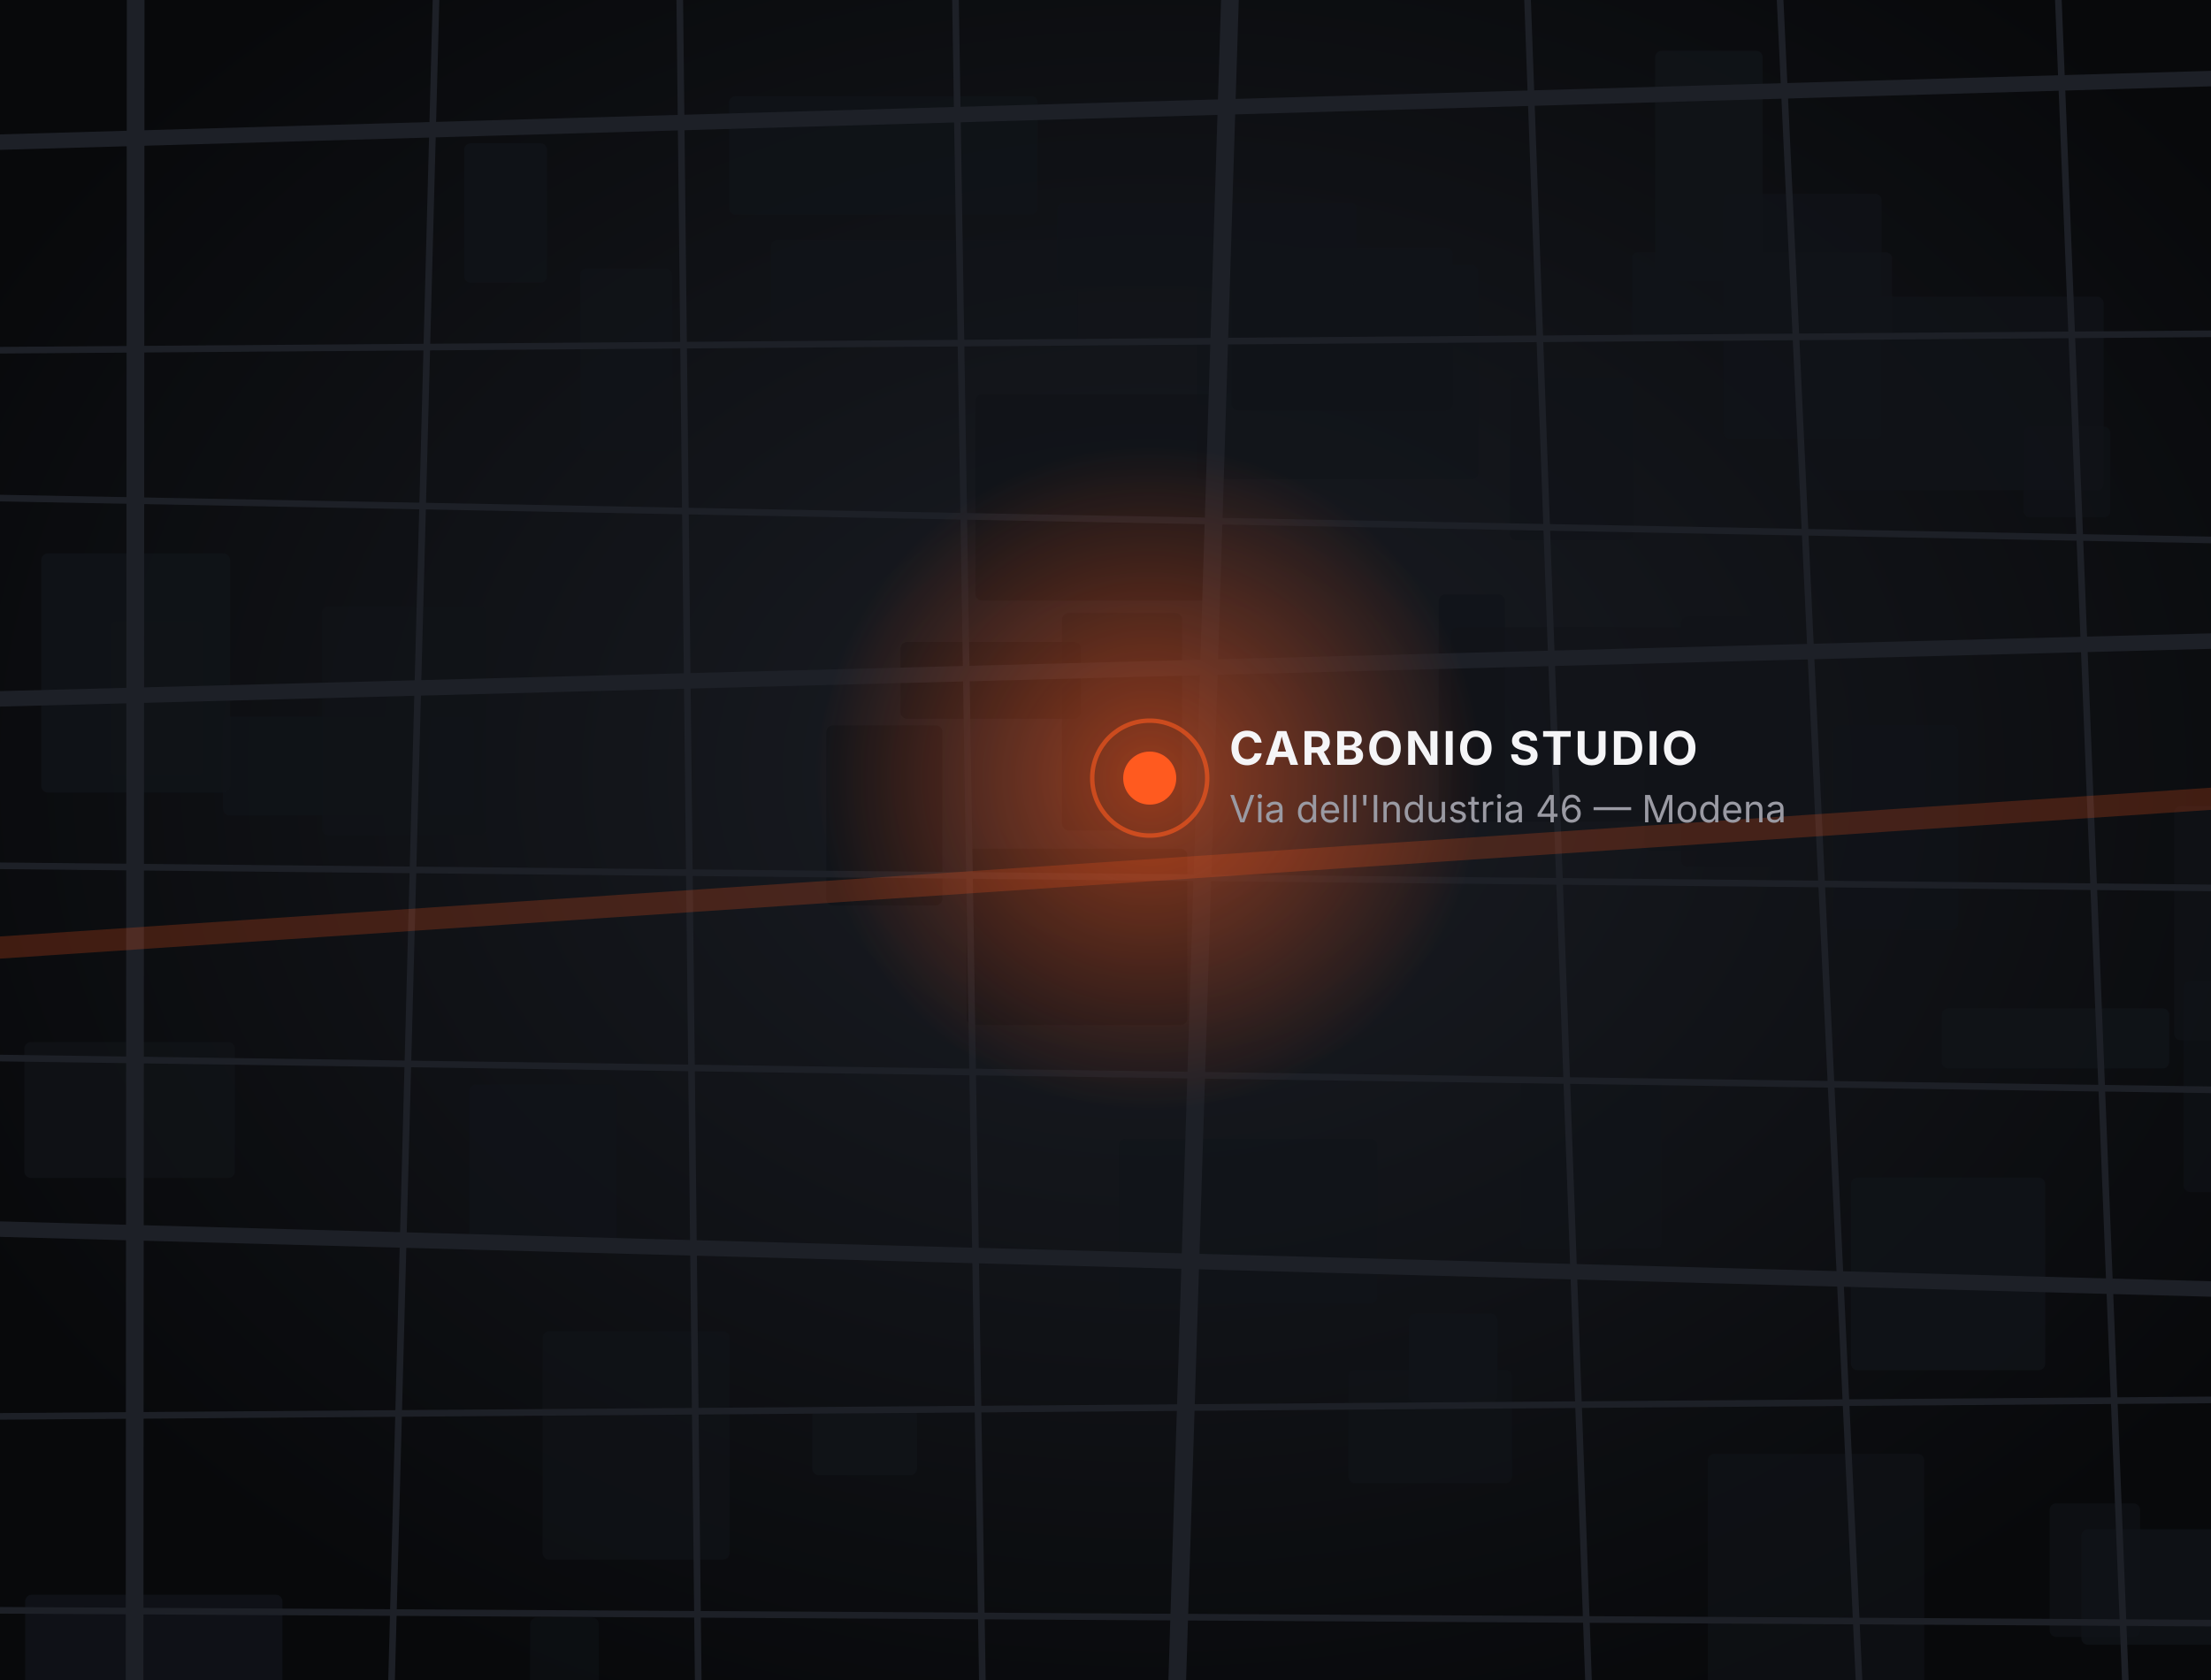
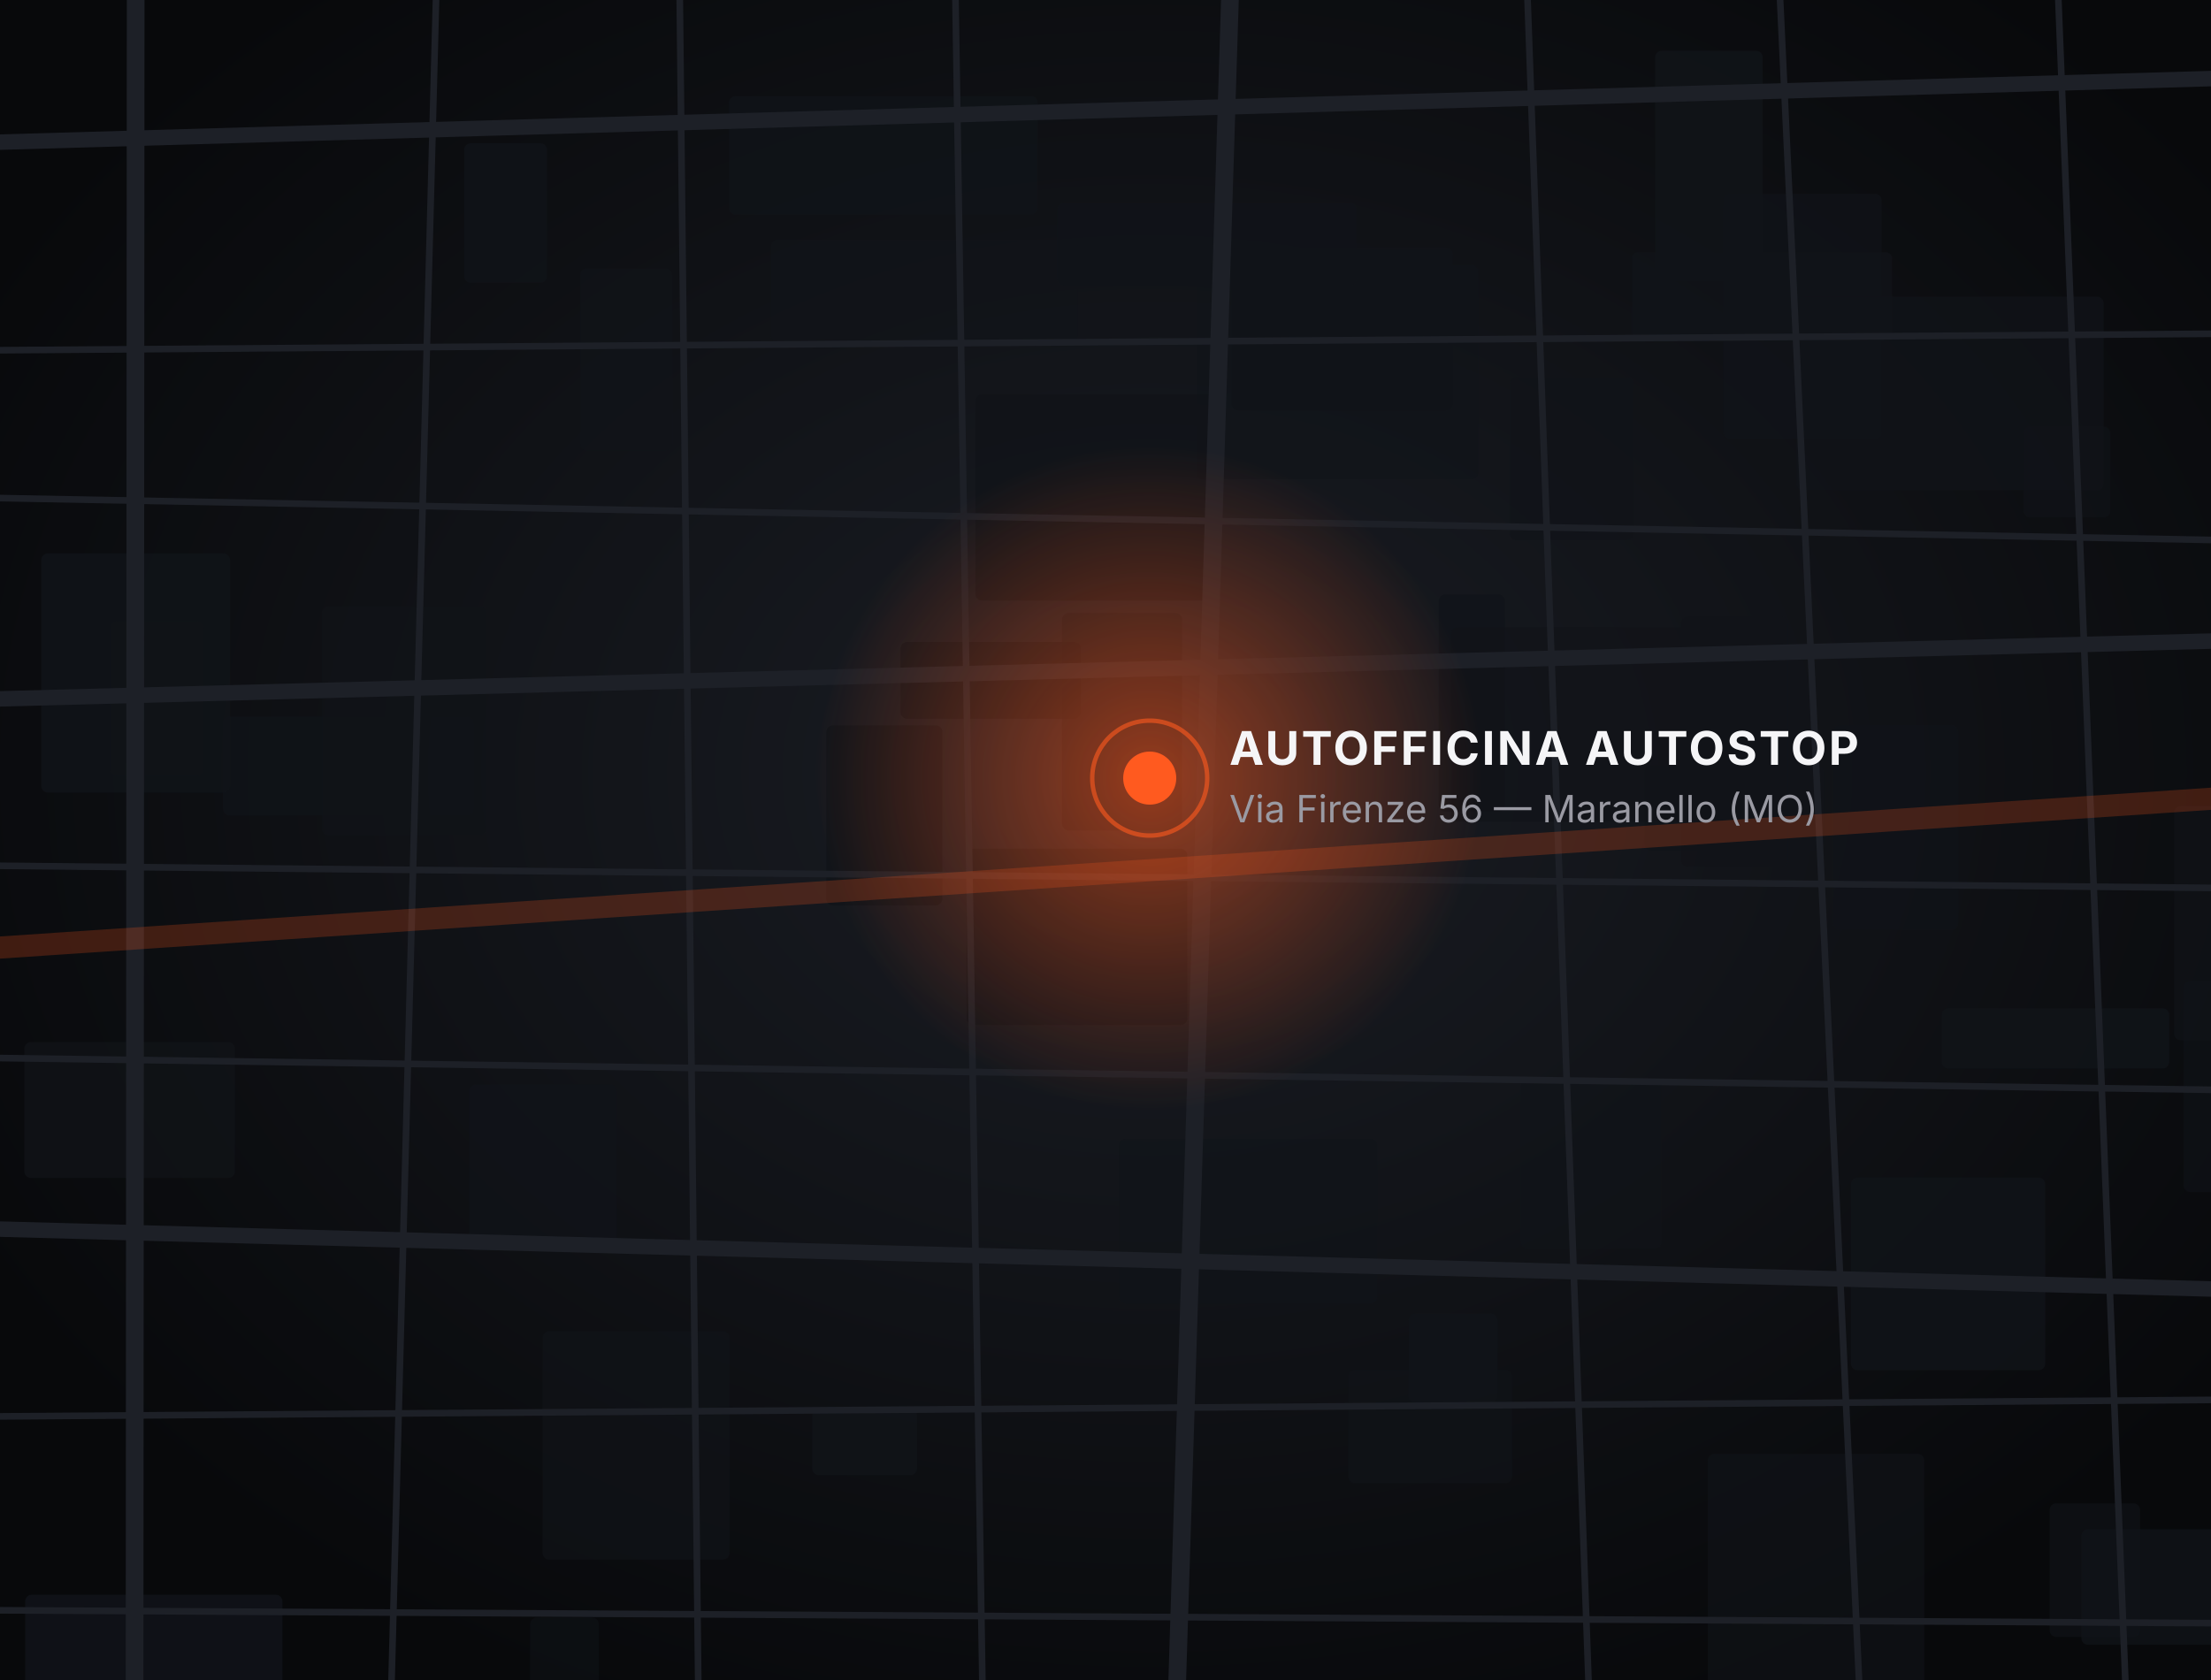
- <svg xmlns="http://www.w3.org/2000/svg" viewBox="0 0 1000 760" width="1000" height="760" role="img" aria-label="Mappa stilizzata della zona di Modena Nord con la sede CARBONIO Studio">
+ <svg xmlns="http://www.w3.org/2000/svg" viewBox="0 0 1000 760" width="1000" height="760" role="img" aria-label="Mappa stilizzata di Maranello con la sede dell'officina in Via Firenze 56">
  <defs>
    <radialGradient id="mg" cx="52%" cy="46%" r="60%">
      <stop offset="0" stop-color="#1A1D24" />
      <stop offset="1" stop-color="#08090B" />
    </radialGradient>
    <radialGradient id="pin" cx="50%" cy="50%" r="50%">
      <stop offset="0" stop-color="#FF5A1F" stop-opacity="0.55" />
      <stop offset="1" stop-color="#FF5A1F" stop-opacity="0" />
    </radialGradient>
  </defs>
  <rect width="1000" height="760" fill="url(#mg)" />
  <rect x="541.32" y="119.72" width="127.29" height="97.13" rx="3" fill="#101318" opacity="0.52" />
  <rect x="348.72" y="108.49" width="138.71" height="46.47" rx="3" fill="#101318" opacity="0.66" />
  <rect x="556.94" y="112.1" width="100.18" height="73.6" rx="3" fill="#101318" opacity="0.88" />
  <rect x="245.4" y="602.23" width="84.57" height="103.31" rx="3" fill="#101318" opacity="0.62" />
  <rect x="100.89" y="324.15" width="113.26" height="44.75" rx="3" fill="#101318" opacity="0.84" />
  <rect x="743.85" y="346.3" width="81.08" height="38.55" rx="3" fill="#101318" opacity="0.66" />
  <rect x="637.12" y="594.17" width="40.09" height="40.27" rx="3" fill="#101318" opacity="0.87" />
  <rect x="878.23" y="456.14" width="102.89" height="27.23" rx="3" fill="#101318" opacity="0.88" />
  <rect x="506.04" y="515.17" width="116.91" height="74.58" rx="3" fill="#101318" opacity="0.52" />
  <rect x="650.67" y="268.91" width="30.01" height="98.32" rx="3" fill="#101318" opacity="0.65" />
  <rect x="437.14" y="383.96" width="99.86" height="79.68" rx="3" fill="#101318" opacity="0.78" />
  <rect x="441.17" y="178.35" width="110.74" height="93.35" rx="3" fill="#101318" opacity="0.8" />
  <rect x="329.74" y="43.47" width="139.6" height="53.7" rx="3" fill="#101318" opacity="0.78" />
  <rect x="11.01" y="471.41" width="95.23" height="61.5" rx="3" fill="#101318" opacity="0.72" />
  <rect x="262.42" y="121.38" width="41.59" height="82.41" rx="3" fill="#101318" opacity="0.61" />
  <rect x="682.87" y="170.5" width="56.16" height="73.92" rx="3" fill="#101318" opacity="0.74" />
  <rect x="212.28" y="490.5" width="66.63" height="75.19" rx="3" fill="#101318" opacity="0.69" />
  <rect x="687.82" y="488.64" width="63.72" height="76.14" rx="3" fill="#101318" opacity="0.62" />
  <rect x="837.14" y="532.71" width="87.9" height="87.16" rx="3" fill="#101318" opacity="0.83" />
  <rect x="772.4" y="657.68" width="97.92" height="107.41" rx="3" fill="#101318" opacity="0.63" />
  <rect x="209.92" y="64.78" width="37.5" height="63.16" rx="3" fill="#101318" opacity="0.78" />
  <rect x="18.65" y="250.33" width="85.39" height="108.2" rx="3" fill="#101318" opacity="0.82" />
  <rect x="407.31" y="290.41" width="81.53" height="34.74" rx="3" fill="#101318" opacity="0.88" />
  <rect x="11.4" y="721.42" width="116.33" height="104.63" rx="3" fill="#101318" opacity="0.86" />
  <rect x="656.28" y="283.69" width="117.33" height="88.05" rx="3" fill="#101318" opacity="0.6" />
  <rect x="49.84" y="281.16" width="42.34" height="69.95" rx="3" fill="#101318" opacity="0.56" />
  <rect x="145.63" y="274.25" width="74.5" height="103.59" rx="3" fill="#101318" opacity="0.63" />
  <rect x="609.83" y="619.84" width="74.05" height="51.14" rx="3" fill="#101318" opacity="0.63" />
  <rect x="927.03" y="680.07" width="40.89" height="60.45" rx="3" fill="#101318" opacity="0.64" />
  <rect x="779.54" y="87.65" width="71.51" height="111.07" rx="3" fill="#101318" opacity="0.69" />
  <rect x="373.72" y="328.12" width="52.52" height="81.47" rx="3" fill="#101318" opacity="0.76" />
  <rect x="478.24" y="91.75" width="135.5" height="37.31" rx="3" fill="#101318" opacity="0.86" />
  <rect x="748.6" y="22.93" width="48.62" height="104.23" rx="3" fill="#101318" opacity="0.87" />
  <rect x="987.57" y="443.8" width="118.06" height="95.43" rx="3" fill="#101318" opacity="0.53" />
  <rect x="367.34" y="637.1" width="47.43" height="30.23" rx="3" fill="#101318" opacity="0.87" />
  <rect x="239.79" y="731.74" width="31.01" height="39.81" rx="3" fill="#101318" opacity="0.51" />
  <rect x="941.36" y="691.82" width="121.34" height="52.22" rx="3" fill="#101318" opacity="0.78" />
  <rect x="480.36" y="277.25" width="54.29" height="98.43" rx="3" fill="#101318" opacity="0.59" />
  <rect x="760.27" y="278.89" width="48.31" height="113.26" rx="3" fill="#101318" opacity="0.6" />
  <rect x="915.16" y="192.97" width="39.32" height="41.13" rx="3" fill="#101318" opacity="0.57" />
  <rect x="738.04" y="114.03" width="117.78" height="40.34" rx="3" fill="#101318" opacity="0.73" />
  <rect x="829.06" y="327.98" width="56.55" height="92.72" rx="3" fill="#101318" opacity="0.65" />
  <rect x="812.46" y="134.18" width="139.01" height="87.66" rx="3" fill="#101318" opacity="0.75" />
  <rect x="983.34" y="364.65" width="49.41" height="105.95" rx="3" fill="#101318" opacity="0.68" />
  <path d="M-20 64.87 L 1020 34.98" stroke="#1D2027" stroke-width="7" fill="none" />
  <path d="M-20 158.58 L 1020 150.85" stroke="#1D2027" stroke-width="3" fill="none" />
  <path d="M-20 224.94 L 1020 244.64" stroke="#1D2027" stroke-width="3" fill="none" />
  <path d="M-20 316.67 L 1020 289.49" stroke="#1D2027" stroke-width="7" fill="none" />
  <path d="M-20 391.47 L 1020 401.87" stroke="#1D2027" stroke-width="3" fill="none" />
  <path d="M-20 478.35 L 1020 493.29" stroke="#1D2027" stroke-width="3" fill="none" />
  <path d="M-20 555.48 L 1020 583.66" stroke="#1D2027" stroke-width="7" fill="none" />
  <path d="M-20 640.9 L 1020 633.13" stroke="#1D2027" stroke-width="3" fill="none" />
  <path d="M-20 728.35 L 1020 734.38" stroke="#1D2027" stroke-width="3" fill="none" />
  <path d="M 61.37 -20 L 60.85 780" stroke="#1D2027" stroke-width="8" fill="none" />
  <path d="M 197.73 -20 L 176.57 780" stroke="#1D2027" stroke-width="3" fill="none" />
  <path d="M 307.23 -20 L 316.01 780" stroke="#1D2027" stroke-width="3" fill="none" />
  <path d="M 431.83 -20 L 444.62 780" stroke="#1D2027" stroke-width="3" fill="none" />
  <path d="M 556.9 -20 L 531.83 780" stroke="#1D2027" stroke-width="8" fill="none" />
  <path d="M 690.17 -20 L 719.17 780" stroke="#1D2027" stroke-width="3" fill="none" />
  <path d="M 804.18 -20 L 841.74 780" stroke="#1D2027" stroke-width="3" fill="none" />
  <path d="M 930.17 -20 L 962.04 780" stroke="#1D2027" stroke-width="3" fill="none" />
  <path d="M-20 430 L 1020 360" stroke="#FF5A1F" stroke-opacity="0.22" stroke-width="10" fill="none" />
  <circle cx="520" cy="352" r="150" fill="url(#pin)" />
  <circle cx="520" cy="352" r="12" fill="#FF5A1F" />
  <circle cx="520" cy="352" r="26" fill="none" stroke="#FF5A1F" stroke-opacity="0.6" stroke-width="2" />
-   <text x="556" y="346" fill="#F5F5F7" font-family="Inter,Arial,sans-serif" font-size="21" font-weight="700" letter-spacing="1">CARBONIO STUDIO</text>
-   <text x="556" y="372" fill="#9A9AA3" font-family="Inter,Arial,sans-serif" font-size="17">Via dell'Industria 46 — Modena</text>
+   <text x="556" y="346" fill="#F5F5F7" font-family="Inter,Arial,sans-serif" font-size="21" font-weight="700" letter-spacing="1">AUTOFFICINA AUTOSTOP</text>
+   <text x="556" y="372" fill="#9A9AA3" font-family="Inter,Arial,sans-serif" font-size="17">Via Firenze 56 — Maranello (MO)</text>
</svg>
